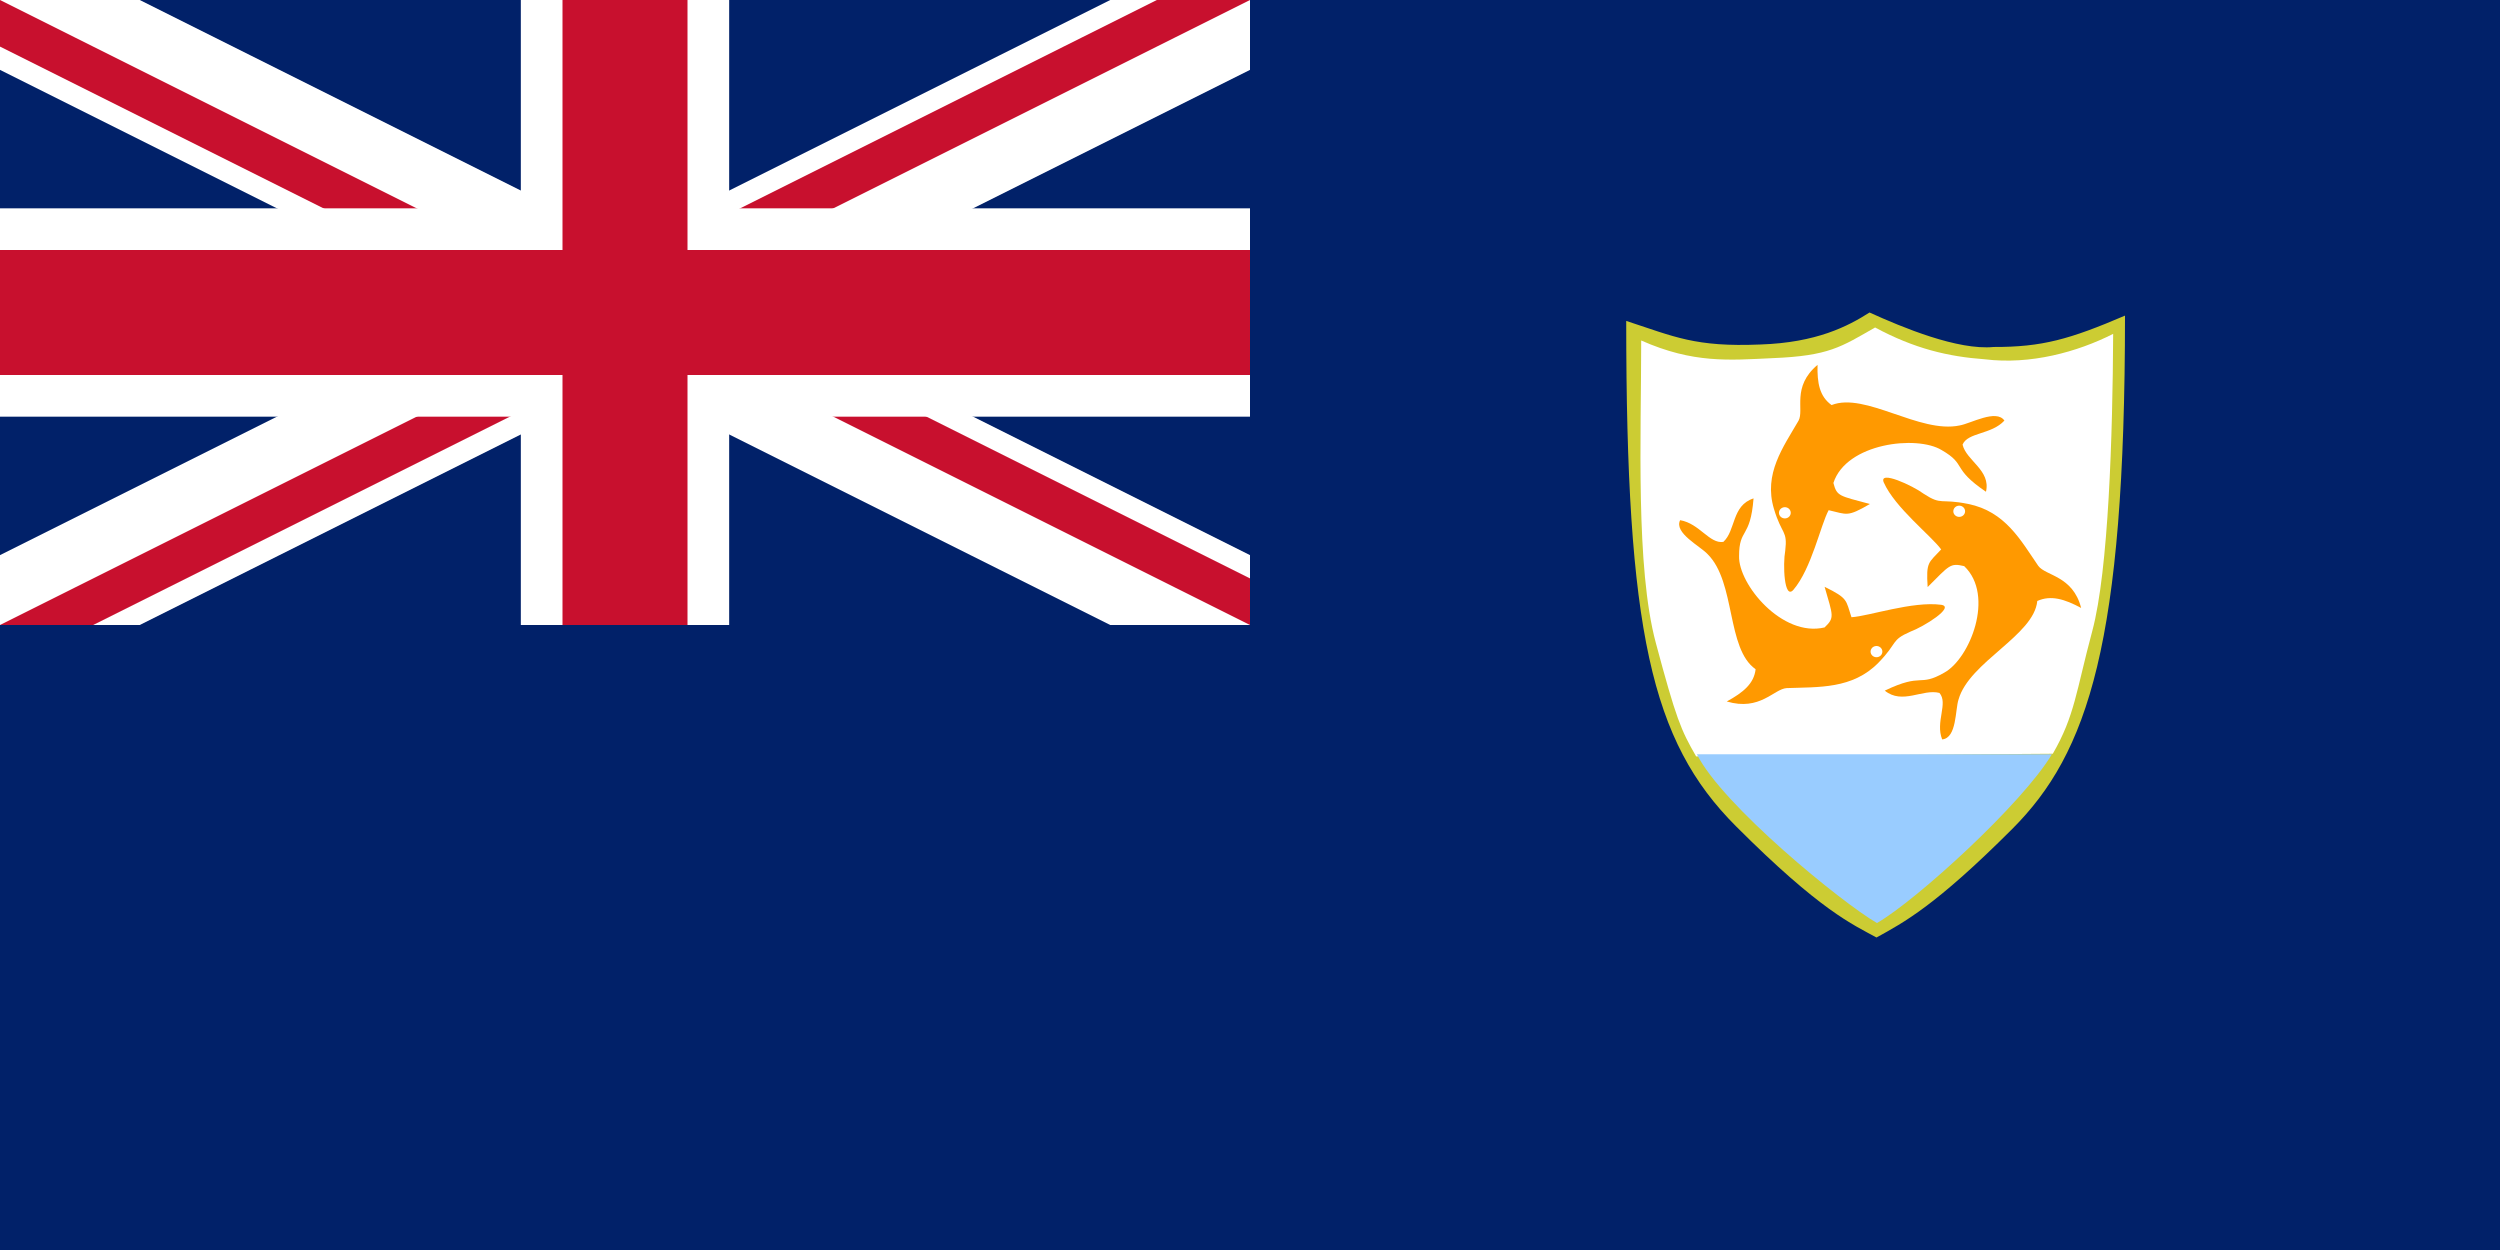
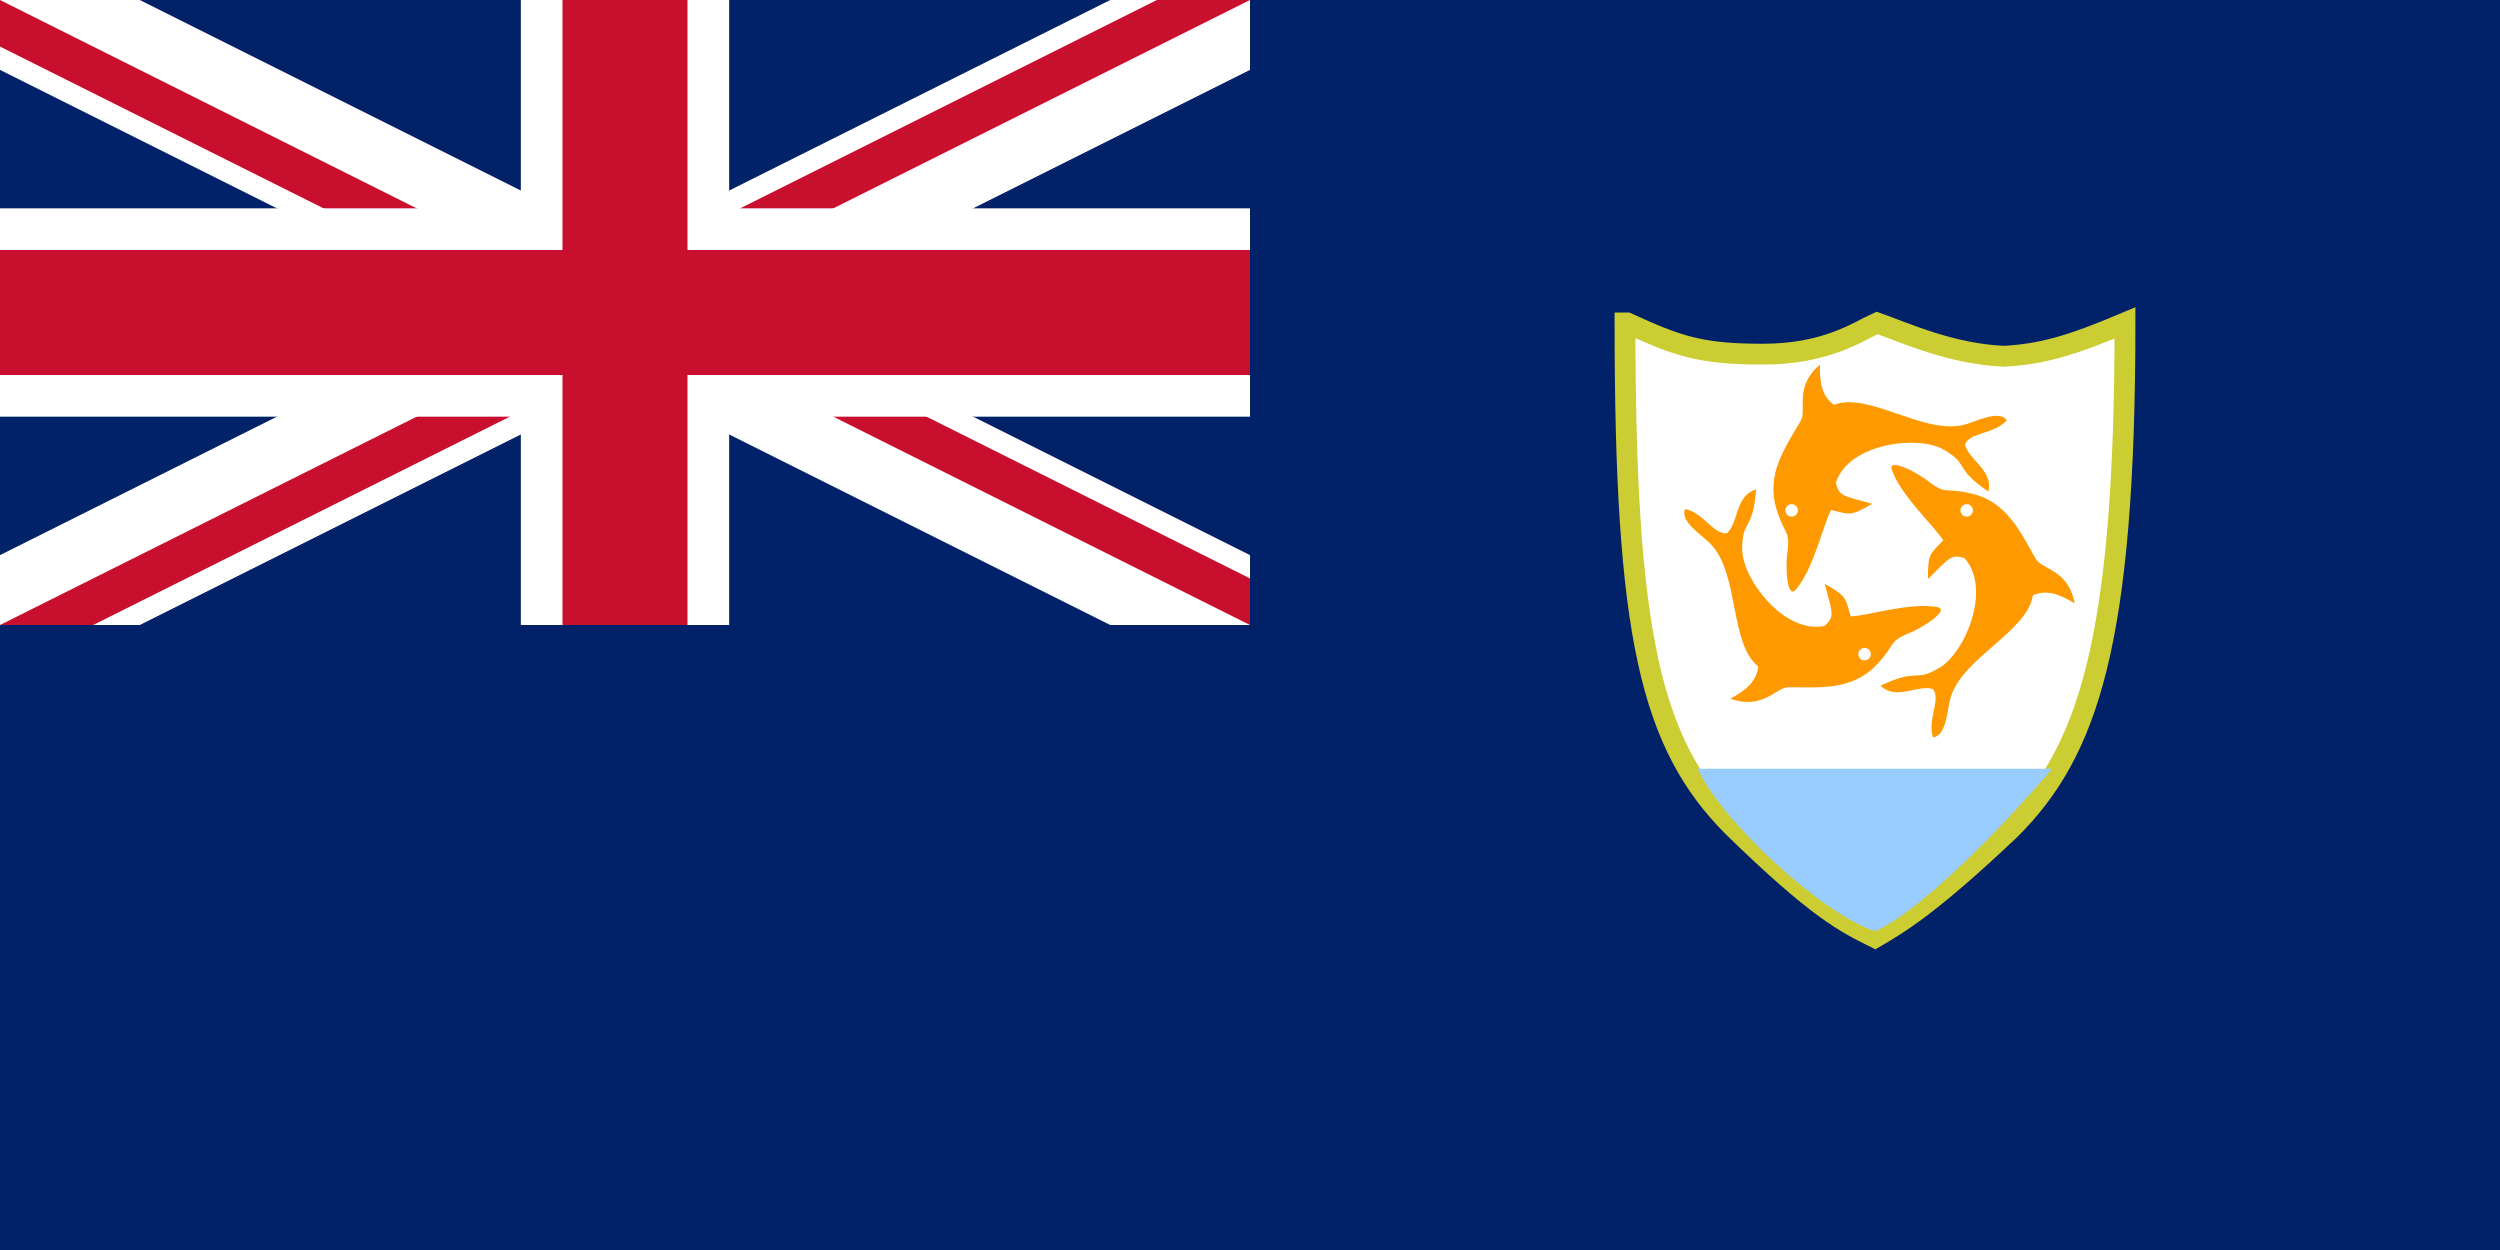
- <svg xmlns="http://www.w3.org/2000/svg" width="1200" height="600">
-   <clipPath id="c">
-     <path d="M0,0V150H700V300H600zM600,0H300V350H0V300z" />
+ <svg xmlns="http://www.w3.org/2000/svg" xmlns:xlink="http://www.w3.org/1999/xlink" width="1200" height="600" fill="#fff">
+   <clipPath id="a">
+     <path d="M0 0v150h700v150H600zm600 0H300v350H0v-50z" />
  </clipPath>
-   <rect width="1200" height="600" fill="#012169" />
-   <path d="M0,0 600,300M600,0 0,300" stroke="#fff" stroke-width="60" />
-   <path d="M0,0 600,300M600,0 0,300" stroke="#c8102e" stroke-width="40" clip-path="url(#c)" />
-   <path d="M300,0V350M0,150H700" stroke="#fff" stroke-width="100" />
-   <path d="M300,0V350M0,150H700" stroke="#c8102e" stroke-width="60" />
-   <path d="M0,300H600V0H800V400H0z" fill="#012169" />
-   <g>
-     <path fill="#cc3" d="m780.583,154.039c0,148.827,11.873,201.675,52.606,242.479,40.733,40.804,56.166,47.231,67.523,53.483,13.101-7.211,28.197-15.134,65.115-52.052,36.513-36.515,54.173-89.15,54.173-246.452-26.559,11.371-39.786,15.117-63.012,15.051-17.202,1.685-43.74-9.338-59.609-16.548-10.371,6.602-25.415,14.476-52.451,15.36-31.225,1.31-41.119-3.735-64.345-11.322z" />
-     <path fill="#fff" d="m787.775,163.438c0,46.043-2.722,108.794,7.006,145.1,9.77,36.462,12.013,41.803,19.36,54.528l171.206-1.271c10.576-18.318,11.11-29.665,18.953-58.935,7.815-29.165,9.789-94.177,10.017-142.6-17.216,8.724-39.761,14.908-61.644,12.195-17.542-1.275-33.751-5.093-52.627-15.264-16.374,9.353-22.082,13.622-49.118,14.714-21.051,0.99-38.102,2.615-63.152-8.468z" />
-     <path fill="#9cf" d="m814.51,362.056c12.185,24.448,69.632,71.303,86.433,81.003,19.168-11.067,69.848-57.368,83.973-81.003h-170.406z" />
-     <path fill="#f90" d="m904.221,231.606c5.414,12.14,22.77,25.545,27.541,32.114-6.073,6.569-7.287,5.854-6.491,18.059,10.56-10.534,10.75-11.632,17.542-10.035,14.879,14.155,2.663,44.557-9.634,51.167-12.294,7.051-10.062-0.244-28.489,8.593,8.448,6.887,18.237-1.01,26.236,1.1,4.347,4.917-2.066,13.878,1.312,22.317,7.07-0.649,6.22-14.256,7.866-19.19,5.164-18.076,36.214-30.683,37.793-47.263,6.547-2.93,13.09-0.916,21.051,3.345-3.965-15.534-17.079-15.366-20.595-20.218-8.368-12.191-15.784-26.098-33.657-29.706-13.567-2.739-12.553,0.824-21.247-4.83-5.414-4.019-21.861-11.618-19.23-5.454z" />
-     <path fill="#f90" d="m860.839,283.106c8.729-10.234,13.053-31.127,16.917-38.218,8.93,2.05,8.833,3.408,19.78-2.965-14.703-3.981-15.81-3.628-17.501-10.099,6.177-19.155,40.079-23.06,51.953-15.782,12.282,7.069,4.474,8.596,21.278,20,2.44-10.339-9.456-14.901-11.236-22.63,2.529-5.961,13.836-4.741,20.084-11.532-3.904-5.656-16.127,1.416-21.471,2.334-19.176,4.091-45.373-16.193-61.487-9.778-5.776-4.15-6.965-10.606-6.732-19.307-12.554,10.598-6.272,21.575-9.129,26.805-7.397,12.748-16.83,25.497-11.826,42.248,3.798,12.716,6.628,10.197,5.446,20.167-1.198,6.441-0.562,23.855,3.925,18.758z" />
-     <path fill="#f90" d="m931.763,290.302c-13.703-1.828-34.694,5.451-43.059,5.967-2.779-8.346-1.51-8.97-12.893-14.605,4.032,14.055,4.922,14.776-0.013,19.504-20.39,4.869-41.432-20.772-41.041-34.226-0.008-13.678,5.402-8.097,6.947-27.707-10.543,3.357-8.484,15.424-14.502,20.873-6.66,1.02-11.413-8.836-20.741-10.422-3.058,6.111,9.613,12.426,13.202,16.311,13.592,13.53,8.935,45.397,23.029,55.227-0.737,6.859-5.918,11.169-13.849,15.48,16.008,4.761,22.612-6.043,28.785-6.417,15.27-0.559,31.594,0.542,44.042-12.205,9.45-9.677,5.725-10.683,15.286-14.876,6.401-2.354,21.705-11.881,14.808-12.906z" />
-     <circle fill="#fff" cx="266.239" cy="122.104" r="0.806" transform="matrix(3.508455,0,0,3.344878,6.330718,-163.011)" />
-     <circle fill="#fff" cx="266.239" cy="122.104" r="0.806" transform="matrix(-1.638999,-2.957437,3.102067,-1.562583,914.3233,1224.328)" />
-     <circle fill="#fff" cx="266.239" cy="122.104" r="0.806" transform="matrix(-1.80698,2.867116,-3.007328,-1.722732,1749.003,-240.2132)" />
+   <path fill="#012169" d="M0 0h1200v600H0z" />
+   <path stroke="#fff" stroke-width="60" d="m0 0 600 300m0-300L0 300" />
+   <path stroke="#c8102e" stroke-width="40" d="m0 0 600 300m0-300L0 300" clip-path="url(#a)" />
+   <path stroke="#fff" stroke-width="100" d="M300 0v350M0 150h700" />
+   <path stroke="#c8102e" stroke-width="60" d="M300 0v350M0 150h700" />
+   <path fill="#012169" d="M0 300h600V0h200v400H0z" />
+   <g transform="translate(900 230)">
+     <path fill="#fff" stroke="#cc3" stroke-width="10" d="M-120-75c0 149 12 202 52 242 41 40 54 46 68 53 12-7 27-16 65-52 37-37 55-89 55-243-26 11-40 15-58 16-25-1-47-11-61-16-9 4-24 15-55 15-30 0-41-4-65-15z" />
+     <path id="d" fill="#f90" d="M-38 53c8.73-10.23 13.05-31.13 16.92-38.22 8.93 2.05 8.83 3.4 19.78-2.96C-16 7.84-17.11 8.19-18.8 1.72c6.17-19.16 40.07-23.06 51.95-15.78 12.28 7.06 4.47 8.6 21.28 20C56.87-4.4 44.97-8.96 43.19-16.7c2.53-5.97 13.84-4.75 20.08-11.54-3.9-5.65-16.12 1.42-21.47 2.34-19.17 4.09-45.37-16.2-61.48-9.78-5.78-4.15-6.97-10.6-6.74-19.3-12.55 10.6-6.27 21.57-9.12 26.8-7.4 12.75-16.83 25.5-11.83 42.25 3.8 12.71 6.63 10.2 5.44 20.16-1.2 6.44-.56 23.86 3.93 18.76z" />
+     <use xlink:href="#d" transform="rotate(120 1.62 37.6)" />
+     <use xlink:href="#d" transform="rotate(-120 -1.62 37.6)" />
+     <path fill="#9cf" d="M-85 139c11 25 60 70 85 78 25-11 70-60 85-78z" />
+     <circle cx="-40" cy="15" r="3" />
+     <circle cx="44" cy="15" r="3" />
+     <circle cx="-5" cy="84" r="3" />
  </g>
</svg>
